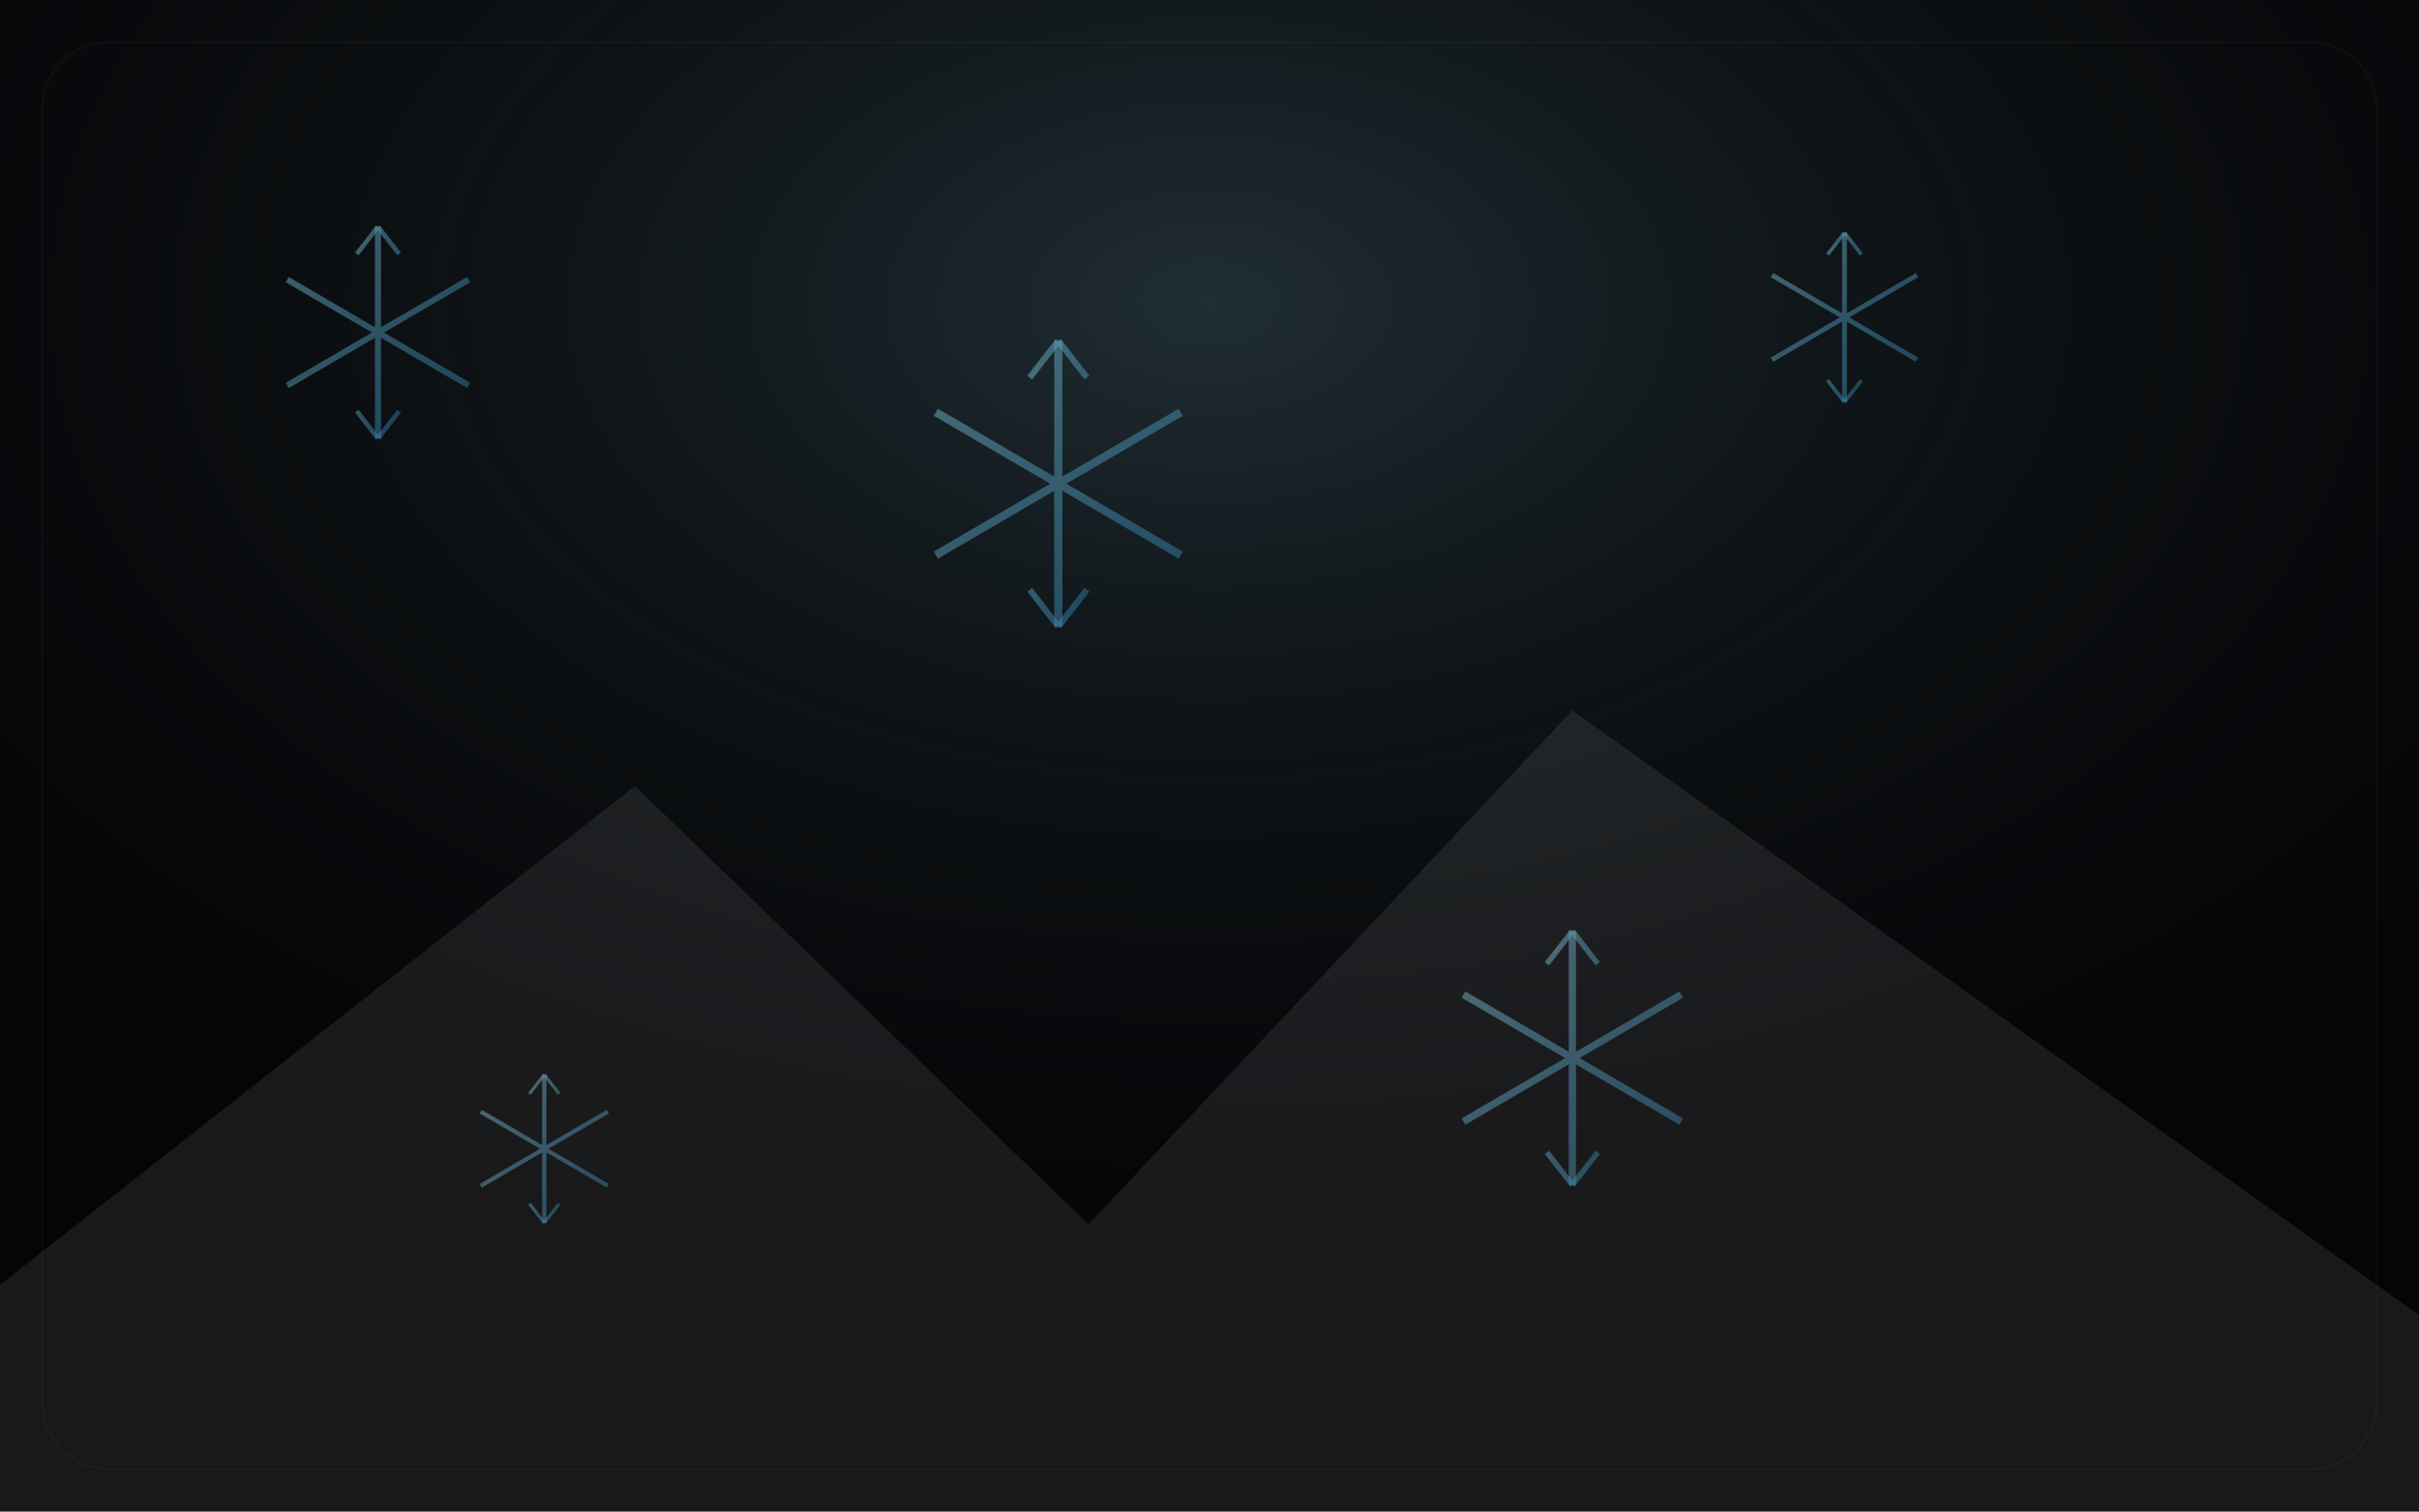
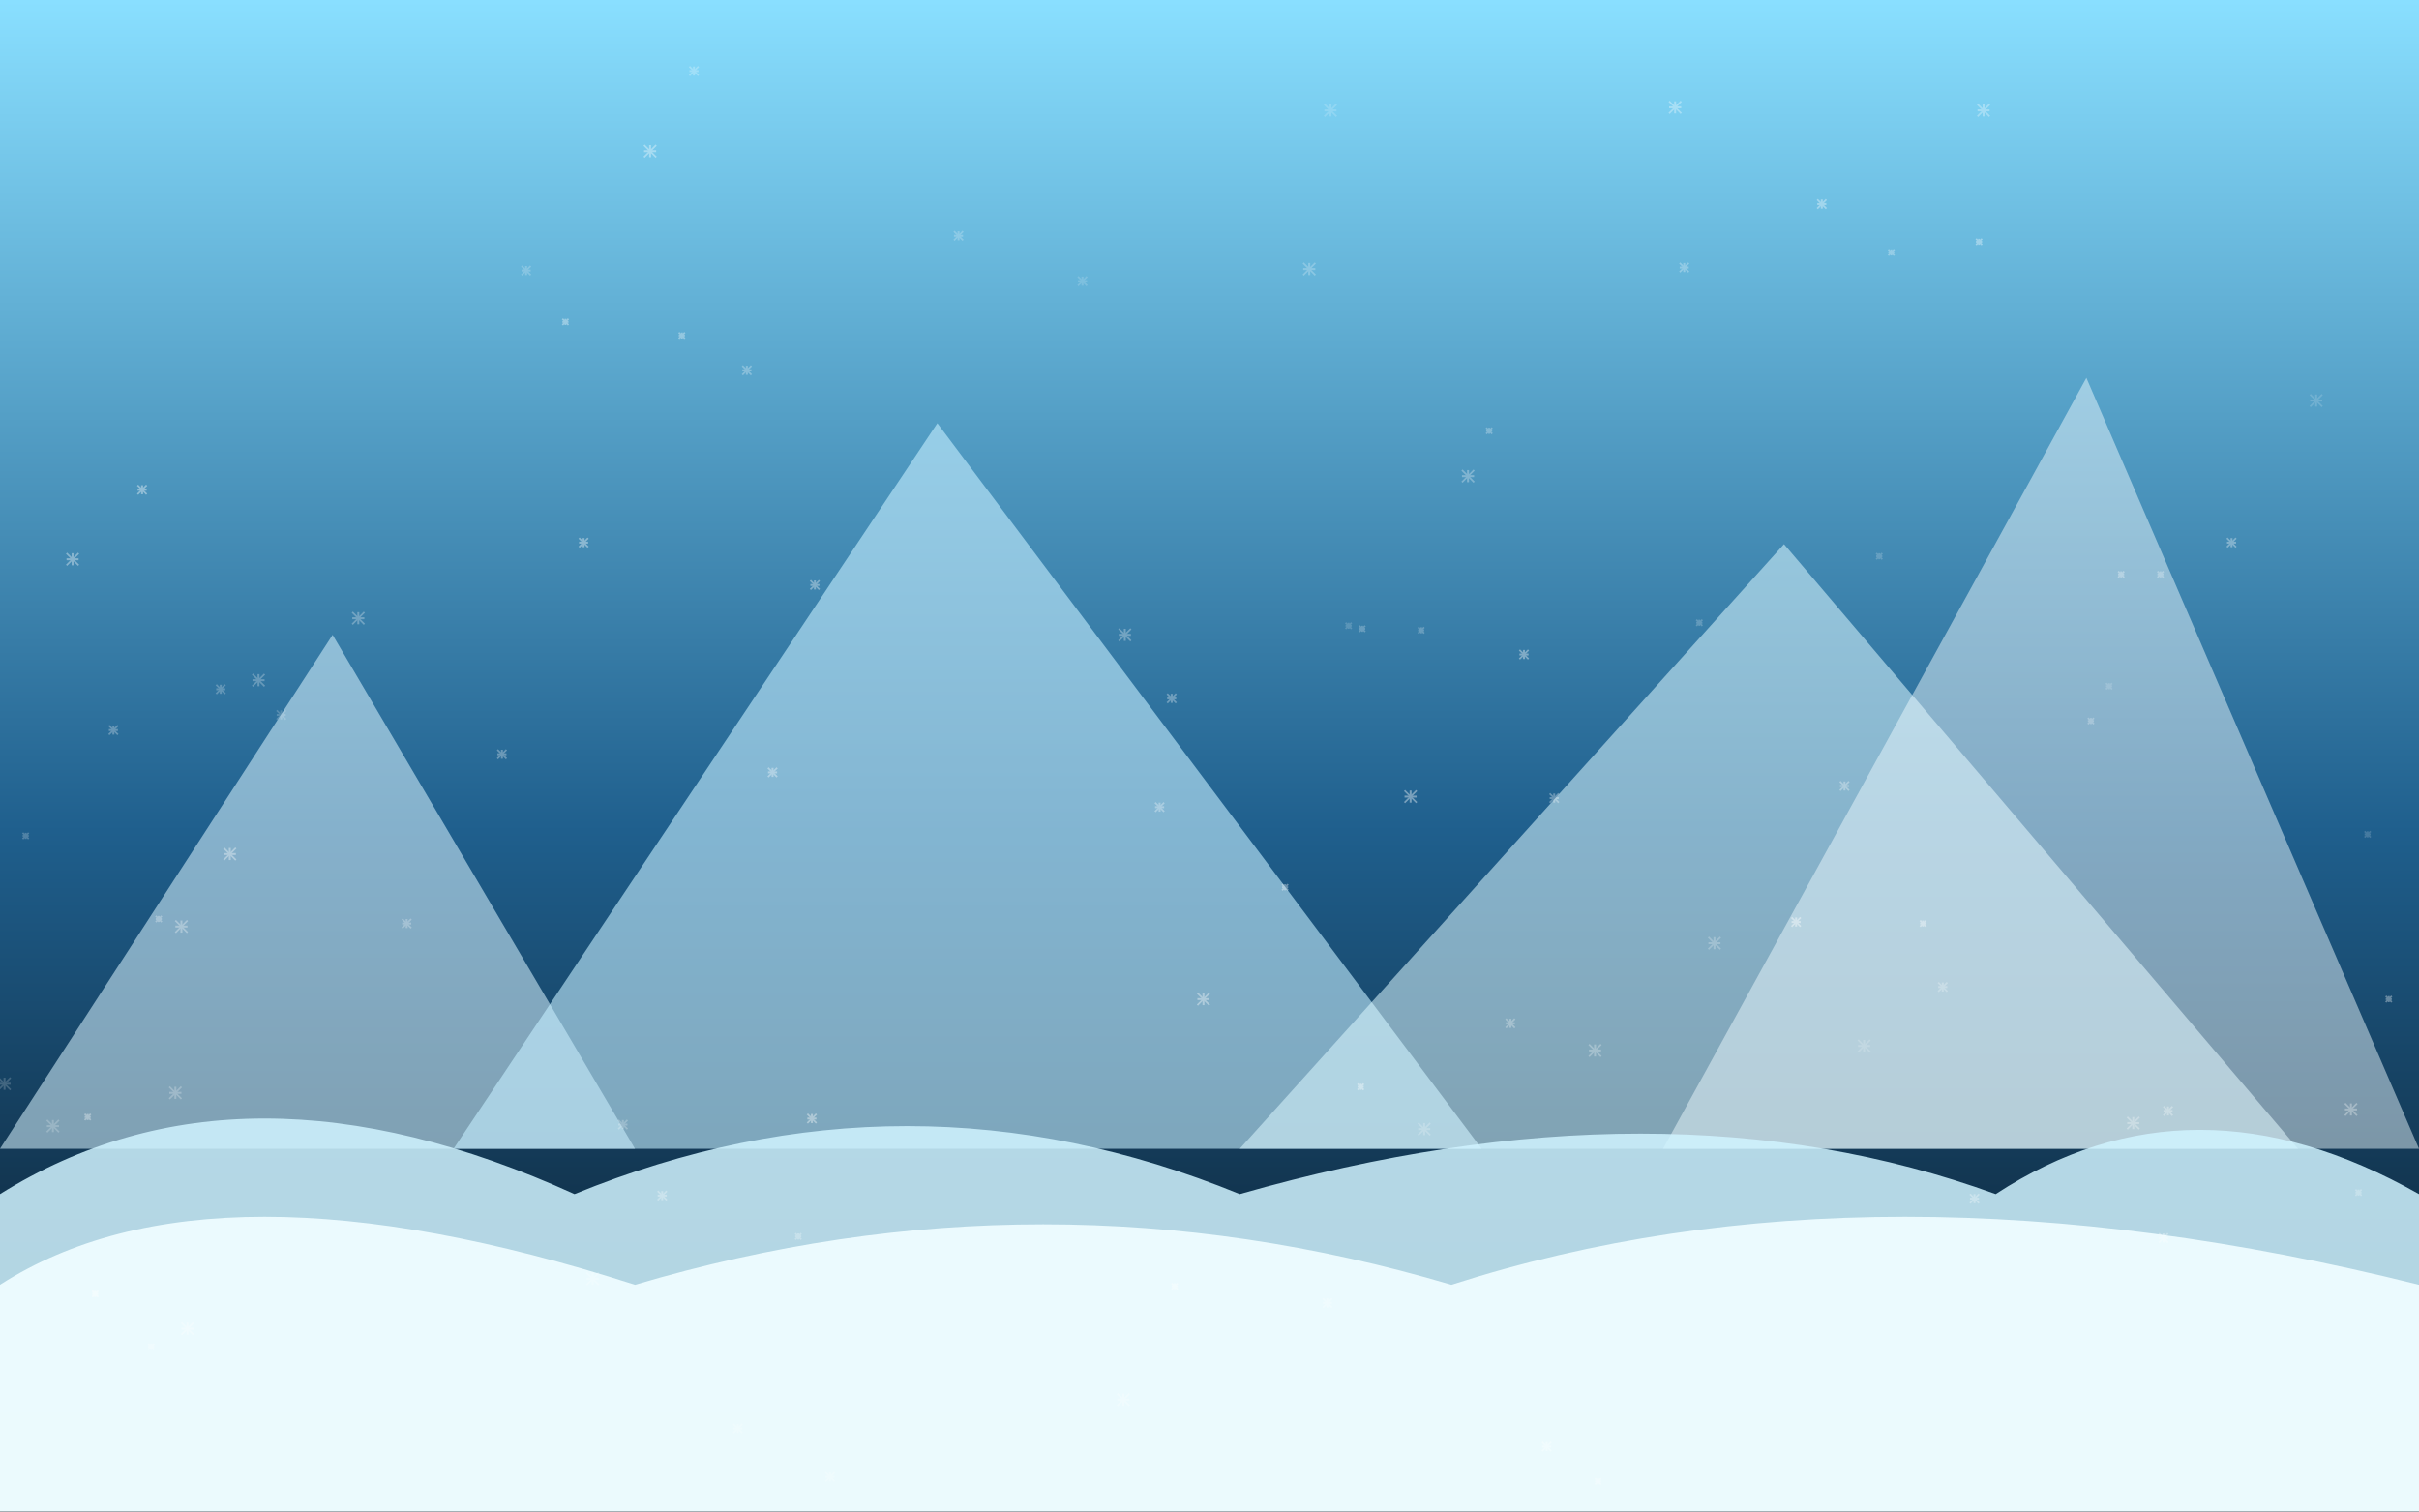
<svg xmlns="http://www.w3.org/2000/svg" viewBox="0 0 1600 1000" preserveAspectRatio="xMidYMid slice">
  <defs>
-     <linearGradient id="g" x1="0" y1="0" x2="1" y2="1">
-       <stop offset="0" stop-color="#9be8ff" stop-opacity=".60" />
-       <stop offset="1" stop-color="#3ebdff" stop-opacity=".46" />
+     <linearGradient id="sky" x1="0" y1="0" x2="0" y2="1">
+       <stop offset="0%" stop-color="#89dfff" />
+       <stop offset="55%" stop-color="#1f5f8d" />
+       <stop offset="100%" stop-color="#07111b" />
    </linearGradient>
-     <radialGradient id="r" cx="50%" cy="20%" r="70%">
-       <stop offset="0" stop-color="#9be8ff" stop-opacity=".18" />
-       <stop offset="1" stop-color="#050507" stop-opacity="0" />
-     </radialGradient>
-     <filter id="blur">
-       <feGaussianBlur stdDeviation="18" />
-     </filter>
  </defs>
-   <rect width="1600" height="1000" fill="#050507" />
-   <rect width="1600" height="1000" fill="url(#r)" />
-   <g stroke="url(#g)" fill="none" opacity=".64">
-     <g transform="translate(250 220) scale(1.0)">
-       <path d="M0 -70 V70 M-60 -35 L60 35 M-60 35 L60 -35" stroke-width="4" />
-       <path d="M0 -70 l-14 18 M0 -70 l14 18 M0 70 l-14 -18 M0 70 l14 -18" stroke-width="3" />
-     </g>
-     <g transform="translate(700 320) scale(1.35)">
-       <path d="M0 -70 V70 M-60 -35 L60 35 M-60 35 L60 -35" stroke-width="4" />
-       <path d="M0 -70 l-14 18 M0 -70 l14 18 M0 70 l-14 -18 M0 70 l14 -18" stroke-width="3" />
-     </g>
-     <g transform="translate(1220 210) scale(0.8)">
-       <path d="M0 -70 V70 M-60 -35 L60 35 M-60 35 L60 -35" stroke-width="4" />
-       <path d="M0 -70 l-14 18 M0 -70 l14 18 M0 70 l-14 -18 M0 70 l14 -18" stroke-width="3" />
-     </g>
-     <g transform="translate(1040 700) scale(1.2)">
-       <path d="M0 -70 V70 M-60 -35 L60 35 M-60 35 L60 -35" stroke-width="4" />
-       <path d="M0 -70 l-14 18 M0 -70 l14 18 M0 70 l-14 -18 M0 70 l14 -18" stroke-width="3" />
-     </g>
-     <g transform="translate(360 760) scale(0.7)">
-       <path d="M0 -70 V70 M-60 -35 L60 35 M-60 35 L60 -35" stroke-width="4" />
-       <path d="M0 -70 l-14 18 M0 -70 l14 18 M0 70 l-14 -18 M0 70 l14 -18" stroke-width="3" />
-     </g>
-   </g>
-   <g fill="#fff" opacity=".08">
-     <path d="M0 850 L420 520 L720 810 L1040 470 L1600 870 V1000 H0Z" />
-   </g>
-   <rect x="28" y="28" width="1544" height="944" rx="44" fill="none" stroke="white" stroke-opacity=".035" />
+   <rect width="1600" height="1000" fill="url(#sky)" />
+   <polygon points="0,760 220,420 420,760" fill="#d9f4ff" opacity="0.55" />
+   <polygon points="300,760 620,280 980,760" fill="#c4efff" opacity="0.6" />
+   <polygon points="820,760 1180,360 1520,760" fill="#dbf7ff" opacity="0.55" />
+   <polygon points="1100,760 1380,250 1600,760" fill="#effbff" opacity="0.48" />
+   <path d="M 0 790 Q 160 690 380 790 Q 600 700 820 790 Q 1100 710 1320 790 Q 1450 705 1600 790 L 1600 1000 L 0 1000 Z" fill="#d0f3ff" opacity="0.85" />
+   <path d="M 0 850 Q 140 760 420 850 Q 690 770 960 850 Q 1240 760 1600 850 L 1600 1000 L 0 1000 Z" fill="#eefcff" opacity="0.95" />
+   <g opacity="0.29">
+     <line x1="967" y1="315" x2="975" y2="315" stroke="#fff" stroke-width="1.3" />
+     <line x1="971" y1="311" x2="971" y2="319" stroke="#fff" stroke-width="1.3" />
+     <line x1="967" y1="311" x2="975" y2="319" stroke="#fff" stroke-width="1.1" />
+     <line x1="967" y1="319" x2="975" y2="311" stroke="#fff" stroke-width="1.1" />
+   </g>
+   <g opacity="0.16">
+     <line x1="713" y1="186" x2="719" y2="186" stroke="#fff" stroke-width="1.3" />
+     <line x1="716" y1="183" x2="716" y2="189" stroke="#fff" stroke-width="1.3" />
+     <line x1="713" y1="183" x2="719" y2="189" stroke="#fff" stroke-width="1.1" />
+     <line x1="713" y1="189" x2="719" y2="183" stroke="#fff" stroke-width="1.1" />
+   </g>
+   <g opacity="0.31">
+     <line x1="764" y1="534" x2="770" y2="534" stroke="#fff" stroke-width="1.3" />
+     <line x1="767" y1="531" x2="767" y2="537" stroke="#fff" stroke-width="1.3" />
+     <line x1="764" y1="531" x2="770" y2="537" stroke="#fff" stroke-width="1.1" />
+     <line x1="764" y1="537" x2="770" y2="531" stroke="#fff" stroke-width="1.1" />
+   </g>
+   <g opacity="0.21">
+     <line x1="938" y1="747" x2="946" y2="747" stroke="#fff" stroke-width="1.3" />
+     <line x1="942" y1="743" x2="942" y2="751" stroke="#fff" stroke-width="1.3" />
+     <line x1="938" y1="743" x2="946" y2="751" stroke="#fff" stroke-width="1.1" />
+     <line x1="938" y1="751" x2="946" y2="743" stroke="#fff" stroke-width="1.1" />
+   </g>
+   <g opacity="0.19">
+     <line x1="-1" y1="717" x2="7" y2="717" stroke="#fff" stroke-width="1.3" />
+     <line x1="3" y1="713" x2="3" y2="721" stroke="#fff" stroke-width="1.3" />
+     <line x1="-1" y1="713" x2="7" y2="721" stroke="#fff" stroke-width="1.1" />
+     <line x1="-1" y1="721" x2="7" y2="713" stroke="#fff" stroke-width="1.1" />
+   </g>
+   <g opacity="0.24">
+     <line x1="899" y1="416" x2="903" y2="416" stroke="#fff" stroke-width="1.3" />
+     <line x1="901" y1="414" x2="901" y2="418" stroke="#fff" stroke-width="1.3" />
+     <line x1="899" y1="414" x2="903" y2="418" stroke="#fff" stroke-width="1.1" />
+     <line x1="899" y1="418" x2="903" y2="414" stroke="#fff" stroke-width="1.1" />
+   </g>
+   <g opacity="0.36">
+     <line x1="426" y1="100" x2="434" y2="100" stroke="#fff" stroke-width="1.3" />
+     <line x1="430" y1="96" x2="430" y2="104" stroke="#fff" stroke-width="1.3" />
+     <line x1="426" y1="96" x2="434" y2="104" stroke="#fff" stroke-width="1.1" />
+     <line x1="426" y1="104" x2="434" y2="96" stroke="#fff" stroke-width="1.1" />
+   </g>
+   <g opacity="0.36">
+     <line x1="148" y1="565" x2="156" y2="565" stroke="#fff" stroke-width="1.3" />
+     <line x1="152" y1="561" x2="152" y2="569" stroke="#fff" stroke-width="1.3" />
+     <line x1="148" y1="561" x2="156" y2="569" stroke="#fff" stroke-width="1.1" />
+     <line x1="148" y1="569" x2="156" y2="561" stroke="#fff" stroke-width="1.1" />
+   </g>
+   <g opacity="0.16">
+     <line x1="1393" y1="454" x2="1397" y2="454" stroke="#fff" stroke-width="1.3" />
+     <line x1="1395" y1="452" x2="1395" y2="456" stroke="#fff" stroke-width="1.3" />
+     <line x1="1393" y1="452" x2="1397" y2="456" stroke="#fff" stroke-width="1.1" />
+     <line x1="1393" y1="456" x2="1397" y2="452" stroke="#fff" stroke-width="1.1" />
+   </g>
+   <g opacity="0.28">
+     <line x1="120" y1="879" x2="128" y2="879" stroke="#fff" stroke-width="1.3" />
+     <line x1="124" y1="875" x2="124" y2="883" stroke="#fff" stroke-width="1.3" />
+     <line x1="120" y1="875" x2="128" y2="883" stroke="#fff" stroke-width="1.1" />
+     <line x1="120" y1="883" x2="128" y2="875" stroke="#fff" stroke-width="1.1" />
+   </g>
+   <g opacity="0.19">
+     <line x1="183" y1="473" x2="189" y2="473" stroke="#fff" stroke-width="1.3" />
+     <line x1="186" y1="470" x2="186" y2="476" stroke="#fff" stroke-width="1.3" />
+     <line x1="183" y1="470" x2="189" y2="476" stroke="#fff" stroke-width="1.1" />
+     <line x1="183" y1="476" x2="189" y2="470" stroke="#fff" stroke-width="1.1" />
+   </g>
+   <g opacity="0.24">
+     <line x1="862" y1="178" x2="870" y2="178" stroke="#fff" stroke-width="1.3" />
+     <line x1="866" y1="174" x2="866" y2="182" stroke="#fff" stroke-width="1.3" />
+     <line x1="862" y1="174" x2="870" y2="182" stroke="#fff" stroke-width="1.1" />
+     <line x1="862" y1="182" x2="870" y2="174" stroke="#fff" stroke-width="1.1" />
+   </g>
+   <g opacity="0.39">
+     <line x1="1270" y1="611" x2="1274" y2="611" stroke="#fff" stroke-width="1.3" />
+     <line x1="1272" y1="609" x2="1272" y2="613" stroke="#fff" stroke-width="1.3" />
+     <line x1="1270" y1="609" x2="1274" y2="613" stroke="#fff" stroke-width="1.1" />
+     <line x1="1270" y1="613" x2="1274" y2="609" stroke="#fff" stroke-width="1.1" />
+   </g>
+   <g opacity="0.28">
+     <line x1="103" y1="608" x2="107" y2="608" stroke="#fff" stroke-width="1.3" />
+     <line x1="105" y1="606" x2="105" y2="610" stroke="#fff" stroke-width="1.3" />
+     <line x1="103" y1="606" x2="107" y2="610" stroke="#fff" stroke-width="1.1" />
+     <line x1="103" y1="610" x2="107" y2="606" stroke="#fff" stroke-width="1.1" />
+   </g>
+   <g opacity="0.26">
+     <line x1="167" y1="450" x2="175" y2="450" stroke="#fff" stroke-width="1.3" />
+     <line x1="171" y1="446" x2="171" y2="454" stroke="#fff" stroke-width="1.3" />
+     <line x1="167" y1="446" x2="175" y2="454" stroke="#fff" stroke-width="1.1" />
+     <line x1="167" y1="454" x2="175" y2="446" stroke="#fff" stroke-width="1.1" />
+   </g>
+   <g opacity="0.31">
+     <line x1="1217" y1="520" x2="1223" y2="520" stroke="#fff" stroke-width="1.3" />
+     <line x1="1220" y1="517" x2="1220" y2="523" stroke="#fff" stroke-width="1.3" />
+     <line x1="1217" y1="517" x2="1223" y2="523" stroke="#fff" stroke-width="1.1" />
+     <line x1="1217" y1="523" x2="1223" y2="517" stroke="#fff" stroke-width="1.1" />
+   </g>
+   <g opacity="0.33">
+     <line x1="1104" y1="71" x2="1112" y2="71" stroke="#fff" stroke-width="1.3" />
+     <line x1="1108" y1="67" x2="1108" y2="75" stroke="#fff" stroke-width="1.3" />
+     <line x1="1104" y1="67" x2="1112" y2="75" stroke="#fff" stroke-width="1.1" />
+     <line x1="1104" y1="75" x2="1112" y2="67" stroke="#fff" stroke-width="1.1" />
+   </g>
+   <g opacity="0.22">
+     <line x1="388" y1="846" x2="396" y2="846" stroke="#fff" stroke-width="1.3" />
+     <line x1="392" y1="842" x2="392" y2="850" stroke="#fff" stroke-width="1.3" />
+     <line x1="388" y1="842" x2="396" y2="850" stroke="#fff" stroke-width="1.1" />
+     <line x1="388" y1="850" x2="396" y2="842" stroke="#fff" stroke-width="1.1" />
+   </g>
+   <g opacity="0.25">
+     <line x1="739" y1="926" x2="747" y2="926" stroke="#fff" stroke-width="1.3" />
+     <line x1="743" y1="922" x2="743" y2="930" stroke="#fff" stroke-width="1.3" />
+     <line x1="739" y1="922" x2="747" y2="930" stroke="#fff" stroke-width="1.1" />
+     <line x1="739" y1="930" x2="747" y2="922" stroke="#fff" stroke-width="1.1" />
+   </g>
+   <g opacity="0.22">
+     <line x1="631" y1="156" x2="637" y2="156" stroke="#fff" stroke-width="1.3" />
+     <line x1="634" y1="153" x2="634" y2="159" stroke="#fff" stroke-width="1.3" />
+     <line x1="631" y1="153" x2="637" y2="159" stroke="#fff" stroke-width="1.1" />
+     <line x1="631" y1="159" x2="637" y2="153" stroke="#fff" stroke-width="1.1" />
+   </g>
+   <g opacity="0.30">
+     <line x1="740" y1="420" x2="748" y2="420" stroke="#fff" stroke-width="1.3" />
+     <line x1="744" y1="416" x2="744" y2="424" stroke="#fff" stroke-width="1.3" />
+     <line x1="740" y1="416" x2="748" y2="424" stroke="#fff" stroke-width="1.1" />
+     <line x1="740" y1="424" x2="748" y2="416" stroke="#fff" stroke-width="1.1" />
+   </g>
+   <g opacity="0.17">
+     <line x1="1564" y1="552" x2="1568" y2="552" stroke="#fff" stroke-width="1.3" />
+     <line x1="1566" y1="550" x2="1566" y2="554" stroke="#fff" stroke-width="1.3" />
+     <line x1="1564" y1="550" x2="1568" y2="554" stroke="#fff" stroke-width="1.1" />
+     <line x1="1564" y1="554" x2="1568" y2="550" stroke="#fff" stroke-width="1.1" />
+   </g>
+   <g opacity="0.17">
+     <line x1="876" y1="73" x2="884" y2="73" stroke="#fff" stroke-width="1.3" />
+     <line x1="880" y1="69" x2="880" y2="77" stroke="#fff" stroke-width="1.3" />
+     <line x1="876" y1="69" x2="884" y2="77" stroke="#fff" stroke-width="1.1" />
+     <line x1="876" y1="77" x2="884" y2="69" stroke="#fff" stroke-width="1.1" />
+   </g>
+   <g opacity="0.25">
+     <line x1="1381" y1="477" x2="1385" y2="477" stroke="#fff" stroke-width="1.3" />
+     <line x1="1383" y1="475" x2="1383" y2="479" stroke="#fff" stroke-width="1.3" />
+     <line x1="1381" y1="475" x2="1385" y2="479" stroke="#fff" stroke-width="1.1" />
+     <line x1="1381" y1="479" x2="1385" y2="475" stroke="#fff" stroke-width="1.1" />
+   </g>
+   <g opacity="0.34">
+     <line x1="1578" y1="661" x2="1582" y2="661" stroke="#fff" stroke-width="1.3" />
+     <line x1="1580" y1="659" x2="1580" y2="663" stroke="#fff" stroke-width="1.3" />
+     <line x1="1578" y1="659" x2="1582" y2="663" stroke="#fff" stroke-width="1.1" />
+     <line x1="1578" y1="663" x2="1582" y2="659" stroke="#fff" stroke-width="1.1" />
+   </g>
+   <g opacity="0.33">
+     <line x1="449" y1="222" x2="453" y2="222" stroke="#fff" stroke-width="1.3" />
+     <line x1="451" y1="220" x2="451" y2="224" stroke="#fff" stroke-width="1.3" />
+     <line x1="449" y1="220" x2="453" y2="224" stroke="#fff" stroke-width="1.1" />
+     <line x1="449" y1="224" x2="453" y2="220" stroke="#fff" stroke-width="1.1" />
+   </g>
+   <g opacity="0.28">
+     <line x1="72" y1="483" x2="78" y2="483" stroke="#fff" stroke-width="1.3" />
+     <line x1="75" y1="480" x2="75" y2="486" stroke="#fff" stroke-width="1.3" />
+     <line x1="72" y1="480" x2="78" y2="486" stroke="#fff" stroke-width="1.1" />
+     <line x1="72" y1="486" x2="78" y2="480" stroke="#fff" stroke-width="1.1" />
+   </g>
+   <g opacity="0.17">
+     <line x1="1229" y1="692" x2="1237" y2="692" stroke="#fff" stroke-width="1.3" />
+     <line x1="1233" y1="688" x2="1233" y2="696" stroke="#fff" stroke-width="1.3" />
+     <line x1="1229" y1="688" x2="1237" y2="696" stroke="#fff" stroke-width="1.1" />
+     <line x1="1229" y1="696" x2="1237" y2="688" stroke="#fff" stroke-width="1.1" />
+   </g>
+   <g opacity="0.24">
+     <line x1="938" y1="417" x2="942" y2="417" stroke="#fff" stroke-width="1.3" />
+     <line x1="940" y1="415" x2="940" y2="419" stroke="#fff" stroke-width="1.3" />
+     <line x1="938" y1="415" x2="942" y2="419" stroke="#fff" stroke-width="1.1" />
+     <line x1="938" y1="419" x2="942" y2="415" stroke="#fff" stroke-width="1.1" />
+   </g>
+   <g opacity="0.39">
+     <line x1="929" y1="527" x2="937" y2="527" stroke="#fff" stroke-width="1.3" />
+     <line x1="933" y1="523" x2="933" y2="531" stroke="#fff" stroke-width="1.3" />
+     <line x1="929" y1="523" x2="937" y2="531" stroke="#fff" stroke-width="1.1" />
+     <line x1="929" y1="531" x2="937" y2="523" stroke="#fff" stroke-width="1.1" />
+   </g>
+   <g opacity="0.27">
+     <line x1="983" y1="285" x2="987" y2="285" stroke="#fff" stroke-width="1.3" />
+     <line x1="985" y1="283" x2="985" y2="287" stroke="#fff" stroke-width="1.3" />
+     <line x1="983" y1="283" x2="987" y2="287" stroke="#fff" stroke-width="1.1" />
+     <line x1="983" y1="287" x2="987" y2="283" stroke="#fff" stroke-width="1.1" />
+   </g>
+   <g opacity="0.21">
+     <line x1="1122" y1="412" x2="1126" y2="412" stroke="#fff" stroke-width="1.3" />
+     <line x1="1124" y1="410" x2="1124" y2="414" stroke="#fff" stroke-width="1.3" />
+     <line x1="1122" y1="410" x2="1126" y2="414" stroke="#fff" stroke-width="1.1" />
+     <line x1="1122" y1="414" x2="1126" y2="410" stroke="#fff" stroke-width="1.1" />
+   </g>
+   <g opacity="0.16">
+     <line x1="1528" y1="265" x2="1536" y2="265" stroke="#fff" stroke-width="1.3" />
+     <line x1="1532" y1="261" x2="1532" y2="269" stroke="#fff" stroke-width="1.3" />
+     <line x1="1528" y1="261" x2="1536" y2="269" stroke="#fff" stroke-width="1.1" />
+     <line x1="1528" y1="269" x2="1536" y2="261" stroke="#fff" stroke-width="1.1" />
+   </g>
+   <g opacity="0.20">
+     <line x1="546" y1="977" x2="552" y2="977" stroke="#fff" stroke-width="1.3" />
+     <line x1="549" y1="974" x2="549" y2="980" stroke="#fff" stroke-width="1.3" />
+     <line x1="546" y1="974" x2="552" y2="980" stroke="#fff" stroke-width="1.1" />
+     <line x1="546" y1="980" x2="552" y2="974" stroke="#fff" stroke-width="1.1" />
+   </g>
+   <g opacity="0.22">
+     <line x1="15" y1="553" x2="19" y2="553" stroke="#fff" stroke-width="1.3" />
+     <line x1="17" y1="551" x2="17" y2="555" stroke="#fff" stroke-width="1.3" />
+     <line x1="15" y1="551" x2="19" y2="555" stroke="#fff" stroke-width="1.1" />
+     <line x1="15" y1="555" x2="19" y2="551" stroke="#fff" stroke-width="1.1" />
+   </g>
+   <g opacity="0.28">
+     <line x1="233" y1="409" x2="241" y2="409" stroke="#fff" stroke-width="1.3" />
+     <line x1="237" y1="405" x2="237" y2="413" stroke="#fff" stroke-width="1.3" />
+     <line x1="233" y1="405" x2="241" y2="413" stroke="#fff" stroke-width="1.1" />
+     <line x1="233" y1="413" x2="241" y2="405" stroke="#fff" stroke-width="1.1" />
+   </g>
+   <g opacity="0.36">
+     <line x1="44" y1="370" x2="52" y2="370" stroke="#fff" stroke-width="1.3" />
+     <line x1="48" y1="366" x2="48" y2="374" stroke="#fff" stroke-width="1.3" />
+     <line x1="44" y1="366" x2="52" y2="374" stroke="#fff" stroke-width="1.1" />
+     <line x1="44" y1="374" x2="52" y2="366" stroke="#fff" stroke-width="1.1" />
+   </g>
+   <g opacity="0.35">
+     <line x1="1307" y1="160" x2="1311" y2="160" stroke="#fff" stroke-width="1.3" />
+     <line x1="1309" y1="158" x2="1309" y2="162" stroke="#fff" stroke-width="1.3" />
+     <line x1="1307" y1="158" x2="1311" y2="162" stroke="#fff" stroke-width="1.1" />
+     <line x1="1307" y1="162" x2="1311" y2="158" stroke="#fff" stroke-width="1.1" />
+   </g>
+   <g opacity="0.31">
+     <line x1="1025" y1="528" x2="1031" y2="528" stroke="#fff" stroke-width="1.3" />
+     <line x1="1028" y1="525" x2="1028" y2="531" stroke="#fff" stroke-width="1.3" />
+     <line x1="1025" y1="525" x2="1031" y2="531" stroke="#fff" stroke-width="1.1" />
+     <line x1="1025" y1="531" x2="1031" y2="525" stroke="#fff" stroke-width="1.1" />
+   </g>
+   <g opacity="0.37">
+     <line x1="534" y1="740" x2="540" y2="740" stroke="#fff" stroke-width="1.3" />
+     <line x1="537" y1="737" x2="537" y2="743" stroke="#fff" stroke-width="1.3" />
+     <line x1="534" y1="737" x2="540" y2="743" stroke="#fff" stroke-width="1.1" />
+     <line x1="534" y1="743" x2="540" y2="737" stroke="#fff" stroke-width="1.1" />
+   </g>
+   <g opacity="0.31">
+     <line x1="329" y1="499" x2="335" y2="499" stroke="#fff" stroke-width="1.3" />
+     <line x1="332" y1="496" x2="332" y2="502" stroke="#fff" stroke-width="1.3" />
+     <line x1="329" y1="496" x2="335" y2="502" stroke="#fff" stroke-width="1.1" />
+     <line x1="329" y1="502" x2="335" y2="496" stroke="#fff" stroke-width="1.1" />
+   </g>
+   <g opacity="0.39">
+     <line x1="91" y1="324" x2="97" y2="324" stroke="#fff" stroke-width="1.3" />
+     <line x1="94" y1="321" x2="94" y2="327" stroke="#fff" stroke-width="1.3" />
+     <line x1="91" y1="321" x2="97" y2="327" stroke="#fff" stroke-width="1.1" />
+     <line x1="91" y1="327" x2="97" y2="321" stroke="#fff" stroke-width="1.1" />
+   </g>
+   <g opacity="0.27">
+     <line x1="1051" y1="695" x2="1059" y2="695" stroke="#fff" stroke-width="1.3" />
+     <line x1="1055" y1="691" x2="1055" y2="699" stroke="#fff" stroke-width="1.3" />
+     <line x1="1051" y1="691" x2="1059" y2="699" stroke="#fff" stroke-width="1.1" />
+     <line x1="1051" y1="699" x2="1059" y2="691" stroke="#fff" stroke-width="1.1" />
+   </g>
+   <g opacity="0.29">
+     <line x1="435" y1="791" x2="441" y2="791" stroke="#fff" stroke-width="1.3" />
+     <line x1="438" y1="788" x2="438" y2="794" stroke="#fff" stroke-width="1.3" />
+     <line x1="435" y1="788" x2="441" y2="794" stroke="#fff" stroke-width="1.1" />
+     <line x1="435" y1="794" x2="441" y2="788" stroke="#fff" stroke-width="1.1" />
+   </g>
+   <g opacity="0.33">
+     <line x1="56" y1="739" x2="60" y2="739" stroke="#fff" stroke-width="1.3" />
+     <line x1="58" y1="737" x2="58" y2="741" stroke="#fff" stroke-width="1.3" />
+     <line x1="56" y1="737" x2="60" y2="741" stroke="#fff" stroke-width="1.1" />
+     <line x1="56" y1="741" x2="60" y2="737" stroke="#fff" stroke-width="1.1" />
+   </g>
+   <g opacity="0.26">
+     <line x1="266" y1="611" x2="272" y2="611" stroke="#fff" stroke-width="1.3" />
+     <line x1="269" y1="608" x2="269" y2="614" stroke="#fff" stroke-width="1.3" />
+     <line x1="266" y1="608" x2="272" y2="614" stroke="#fff" stroke-width="1.1" />
+     <line x1="266" y1="614" x2="272" y2="608" stroke="#fff" stroke-width="1.1" />
+   </g>
+   <g opacity="0.27">
+     <line x1="491" y1="245" x2="497" y2="245" stroke="#fff" stroke-width="1.3" />
+     <line x1="494" y1="242" x2="494" y2="248" stroke="#fff" stroke-width="1.3" />
+     <line x1="491" y1="242" x2="497" y2="248" stroke="#fff" stroke-width="1.1" />
+     <line x1="491" y1="248" x2="497" y2="242" stroke="#fff" stroke-width="1.1" />
+   </g>
+   <g opacity="0.31">
+     <line x1="116" y1="613" x2="124" y2="613" stroke="#fff" stroke-width="1.3" />
+     <line x1="120" y1="609" x2="120" y2="617" stroke="#fff" stroke-width="1.3" />
+     <line x1="116" y1="609" x2="124" y2="617" stroke="#fff" stroke-width="1.1" />
+     <line x1="116" y1="617" x2="124" y2="609" stroke="#fff" stroke-width="1.1" />
+   </g>
+   <g opacity="0.26">
+     <line x1="526" y1="818" x2="530" y2="818" stroke="#fff" stroke-width="1.3" />
+     <line x1="528" y1="816" x2="528" y2="820" stroke="#fff" stroke-width="1.3" />
+     <line x1="526" y1="816" x2="530" y2="820" stroke="#fff" stroke-width="1.1" />
+     <line x1="526" y1="820" x2="530" y2="816" stroke="#fff" stroke-width="1.1" />
+   </g>
+   <g opacity="0.35">
+     <line x1="1202" y1="135" x2="1208" y2="135" stroke="#fff" stroke-width="1.3" />
+     <line x1="1205" y1="132" x2="1205" y2="138" stroke="#fff" stroke-width="1.3" />
+     <line x1="1202" y1="132" x2="1208" y2="138" stroke="#fff" stroke-width="1.1" />
+     <line x1="1202" y1="138" x2="1208" y2="132" stroke="#fff" stroke-width="1.1" />
+   </g>
+   <g opacity="0.40">
+     <line x1="1185" y1="610" x2="1191" y2="610" stroke="#fff" stroke-width="1.3" />
+     <line x1="1188" y1="607" x2="1188" y2="613" stroke="#fff" stroke-width="1.3" />
+     <line x1="1185" y1="607" x2="1191" y2="613" stroke="#fff" stroke-width="1.1" />
+     <line x1="1185" y1="613" x2="1191" y2="607" stroke="#fff" stroke-width="1.1" />
+   </g>
+   <g opacity="0.30">
+     <line x1="1303" y1="793" x2="1309" y2="793" stroke="#fff" stroke-width="1.3" />
+     <line x1="1306" y1="790" x2="1306" y2="796" stroke="#fff" stroke-width="1.3" />
+     <line x1="1303" y1="790" x2="1309" y2="796" stroke="#fff" stroke-width="1.1" />
+     <line x1="1303" y1="796" x2="1309" y2="790" stroke="#fff" stroke-width="1.1" />
+   </g>
+   <g opacity="0.20">
+     <line x1="31" y1="745" x2="39" y2="745" stroke="#fff" stroke-width="1.3" />
+     <line x1="35" y1="741" x2="35" y2="749" stroke="#fff" stroke-width="1.3" />
+     <line x1="31" y1="741" x2="39" y2="749" stroke="#fff" stroke-width="1.1" />
+     <line x1="31" y1="749" x2="39" y2="741" stroke="#fff" stroke-width="1.1" />
+   </g>
+   <g opacity="0.38">
+     <line x1="61" y1="856" x2="65" y2="856" stroke="#fff" stroke-width="1.3" />
+     <line x1="63" y1="854" x2="63" y2="858" stroke="#fff" stroke-width="1.3" />
+     <line x1="61" y1="854" x2="65" y2="858" stroke="#fff" stroke-width="1.1" />
+     <line x1="61" y1="858" x2="65" y2="854" stroke="#fff" stroke-width="1.1" />
+   </g>
+   <g opacity="0.35">
+     <line x1="848" y1="587" x2="852" y2="587" stroke="#fff" stroke-width="1.3" />
+     <line x1="850" y1="585" x2="850" y2="589" stroke="#fff" stroke-width="1.3" />
+     <line x1="848" y1="585" x2="852" y2="589" stroke="#fff" stroke-width="1.1" />
+     <line x1="848" y1="589" x2="852" y2="585" stroke="#fff" stroke-width="1.1" />
+   </g>
+   <g opacity="0.33">
+     <line x1="775" y1="851" x2="779" y2="851" stroke="#fff" stroke-width="1.3" />
+     <line x1="777" y1="849" x2="777" y2="853" stroke="#fff" stroke-width="1.3" />
+     <line x1="775" y1="849" x2="779" y2="853" stroke="#fff" stroke-width="1.1" />
+     <line x1="775" y1="853" x2="779" y2="849" stroke="#fff" stroke-width="1.1" />
+   </g>
+   <g opacity="0.38">
+     <line x1="383" y1="359" x2="389" y2="359" stroke="#fff" stroke-width="1.3" />
+     <line x1="386" y1="356" x2="386" y2="362" stroke="#fff" stroke-width="1.3" />
+     <line x1="383" y1="356" x2="389" y2="362" stroke="#fff" stroke-width="1.1" />
+     <line x1="383" y1="362" x2="389" y2="356" stroke="#fff" stroke-width="1.1" />
+   </g>
+   <g opacity="0.28">
+     <line x1="1407" y1="743" x2="1415" y2="743" stroke="#fff" stroke-width="1.3" />
+     <line x1="1411" y1="739" x2="1411" y2="747" stroke="#fff" stroke-width="1.3" />
+     <line x1="1407" y1="739" x2="1415" y2="747" stroke="#fff" stroke-width="1.1" />
+     <line x1="1407" y1="747" x2="1415" y2="739" stroke="#fff" stroke-width="1.1" />
+   </g>
+   <g opacity="0.29">
+     <line x1="1249" y1="167" x2="1253" y2="167" stroke="#fff" stroke-width="1.3" />
+     <line x1="1251" y1="165" x2="1251" y2="169" stroke="#fff" stroke-width="1.3" />
+     <line x1="1249" y1="165" x2="1253" y2="169" stroke="#fff" stroke-width="1.1" />
+     <line x1="1249" y1="169" x2="1253" y2="165" stroke="#fff" stroke-width="1.1" />
+   </g>
+   <g opacity="0.30">
+     <line x1="1431" y1="735" x2="1437" y2="735" stroke="#fff" stroke-width="1.3" />
+     <line x1="1434" y1="732" x2="1434" y2="738" stroke="#fff" stroke-width="1.3" />
+     <line x1="1431" y1="732" x2="1437" y2="738" stroke="#fff" stroke-width="1.1" />
+     <line x1="1431" y1="738" x2="1437" y2="732" stroke="#fff" stroke-width="1.1" />
+   </g>
+   <g opacity="0.24">
+     <line x1="143" y1="456" x2="149" y2="456" stroke="#fff" stroke-width="1.3" />
+     <line x1="146" y1="453" x2="146" y2="459" stroke="#fff" stroke-width="1.3" />
+     <line x1="143" y1="453" x2="149" y2="459" stroke="#fff" stroke-width="1.1" />
+     <line x1="143" y1="459" x2="149" y2="453" stroke="#fff" stroke-width="1.1" />
+   </g>
+   <g opacity="0.32">
+     <line x1="1401" y1="380" x2="1405" y2="380" stroke="#fff" stroke-width="1.3" />
+     <line x1="1403" y1="378" x2="1403" y2="382" stroke="#fff" stroke-width="1.3" />
+     <line x1="1401" y1="378" x2="1405" y2="382" stroke="#fff" stroke-width="1.1" />
+     <line x1="1401" y1="382" x2="1405" y2="378" stroke="#fff" stroke-width="1.1" />
+   </g>
+   <g opacity="0.33">
+     <line x1="1473" y1="359" x2="1479" y2="359" stroke="#fff" stroke-width="1.3" />
+     <line x1="1476" y1="356" x2="1476" y2="362" stroke="#fff" stroke-width="1.3" />
+     <line x1="1473" y1="356" x2="1479" y2="362" stroke="#fff" stroke-width="1.1" />
+     <line x1="1473" y1="362" x2="1479" y2="356" stroke="#fff" stroke-width="1.1" />
+   </g>
+   <g opacity="0.31">
+     <line x1="1551" y1="734" x2="1559" y2="734" stroke="#fff" stroke-width="1.3" />
+     <line x1="1555" y1="730" x2="1555" y2="738" stroke="#fff" stroke-width="1.3" />
+     <line x1="1551" y1="730" x2="1559" y2="738" stroke="#fff" stroke-width="1.1" />
+     <line x1="1551" y1="738" x2="1559" y2="730" stroke="#fff" stroke-width="1.1" />
+   </g>
+   <g opacity="0.17">
+     <line x1="890" y1="414" x2="894" y2="414" stroke="#fff" stroke-width="1.3" />
+     <line x1="892" y1="412" x2="892" y2="416" stroke="#fff" stroke-width="1.3" />
+     <line x1="890" y1="412" x2="894" y2="416" stroke="#fff" stroke-width="1.1" />
+     <line x1="890" y1="416" x2="894" y2="412" stroke="#fff" stroke-width="1.1" />
+   </g>
+   <g opacity="0.28">
+     <line x1="996" y1="677" x2="1002" y2="677" stroke="#fff" stroke-width="1.3" />
+     <line x1="999" y1="674" x2="999" y2="680" stroke="#fff" stroke-width="1.3" />
+     <line x1="996" y1="674" x2="1002" y2="680" stroke="#fff" stroke-width="1.1" />
+     <line x1="996" y1="680" x2="1002" y2="674" stroke="#fff" stroke-width="1.1" />
+   </g>
+   <g opacity="0.24">
+     <line x1="112" y1="723" x2="120" y2="723" stroke="#fff" stroke-width="1.3" />
+     <line x1="116" y1="719" x2="116" y2="727" stroke="#fff" stroke-width="1.3" />
+     <line x1="112" y1="719" x2="120" y2="727" stroke="#fff" stroke-width="1.1" />
+     <line x1="112" y1="727" x2="120" y2="719" stroke="#fff" stroke-width="1.1" />
+   </g>
+   <g opacity="0.18">
+     <line x1="485" y1="945" x2="491" y2="945" stroke="#fff" stroke-width="1.3" />
+     <line x1="488" y1="942" x2="488" y2="948" stroke="#fff" stroke-width="1.3" />
+     <line x1="485" y1="942" x2="491" y2="948" stroke="#fff" stroke-width="1.1" />
+     <line x1="485" y1="948" x2="491" y2="942" stroke="#fff" stroke-width="1.1" />
+   </g>
+   <g opacity="0.25">
+     <line x1="456" y1="47" x2="462" y2="47" stroke="#fff" stroke-width="1.3" />
+     <line x1="459" y1="44" x2="459" y2="50" stroke="#fff" stroke-width="1.3" />
+     <line x1="456" y1="44" x2="462" y2="50" stroke="#fff" stroke-width="1.1" />
+     <line x1="456" y1="50" x2="462" y2="44" stroke="#fff" stroke-width="1.1" />
+   </g>
+   <g opacity="0.23">
+     <line x1="409" y1="744" x2="415" y2="744" stroke="#fff" stroke-width="1.3" />
+     <line x1="412" y1="741" x2="412" y2="747" stroke="#fff" stroke-width="1.3" />
+     <line x1="409" y1="741" x2="415" y2="747" stroke="#fff" stroke-width="1.1" />
+     <line x1="409" y1="747" x2="415" y2="741" stroke="#fff" stroke-width="1.1" />
+   </g>
+   <g opacity="0.28">
+     <line x1="1055" y1="980" x2="1059" y2="980" stroke="#fff" stroke-width="1.3" />
+     <line x1="1057" y1="978" x2="1057" y2="982" stroke="#fff" stroke-width="1.3" />
+     <line x1="1055" y1="978" x2="1059" y2="982" stroke="#fff" stroke-width="1.1" />
+     <line x1="1055" y1="982" x2="1059" y2="978" stroke="#fff" stroke-width="1.1" />
+   </g>
+   <g opacity="0.28">
+     <line x1="1427" y1="380" x2="1431" y2="380" stroke="#fff" stroke-width="1.3" />
+     <line x1="1429" y1="378" x2="1429" y2="382" stroke="#fff" stroke-width="1.3" />
+     <line x1="1427" y1="378" x2="1431" y2="382" stroke="#fff" stroke-width="1.1" />
+     <line x1="1427" y1="382" x2="1431" y2="378" stroke="#fff" stroke-width="1.1" />
+   </g>
+   <g opacity="0.36">
+     <line x1="792" y1="661" x2="800" y2="661" stroke="#fff" stroke-width="1.3" />
+     <line x1="796" y1="657" x2="796" y2="665" stroke="#fff" stroke-width="1.3" />
+     <line x1="792" y1="657" x2="800" y2="665" stroke="#fff" stroke-width="1.1" />
+     <line x1="792" y1="665" x2="800" y2="657" stroke="#fff" stroke-width="1.1" />
+   </g>
+   <g opacity="0.35">
+     <line x1="508" y1="511" x2="514" y2="511" stroke="#fff" stroke-width="1.3" />
+     <line x1="511" y1="508" x2="511" y2="514" stroke="#fff" stroke-width="1.3" />
+     <line x1="508" y1="508" x2="514" y2="514" stroke="#fff" stroke-width="1.1" />
+     <line x1="508" y1="514" x2="514" y2="508" stroke="#fff" stroke-width="1.1" />
+   </g>
+   <g opacity="0.26">
+     <line x1="98" y1="891" x2="102" y2="891" stroke="#fff" stroke-width="1.3" />
+     <line x1="100" y1="889" x2="100" y2="893" stroke="#fff" stroke-width="1.3" />
+     <line x1="98" y1="889" x2="102" y2="893" stroke="#fff" stroke-width="1.1" />
+     <line x1="98" y1="893" x2="102" y2="889" stroke="#fff" stroke-width="1.1" />
+   </g>
+   <g opacity="0.29">
+     <line x1="1428" y1="819" x2="1434" y2="819" stroke="#fff" stroke-width="1.3" />
+     <line x1="1431" y1="816" x2="1431" y2="822" stroke="#fff" stroke-width="1.3" />
+     <line x1="1428" y1="816" x2="1434" y2="822" stroke="#fff" stroke-width="1.1" />
+     <line x1="1428" y1="822" x2="1434" y2="816" stroke="#fff" stroke-width="1.1" />
+   </g>
+   <g opacity="0.39">
+     <line x1="898" y1="719" x2="902" y2="719" stroke="#fff" stroke-width="1.3" />
+     <line x1="900" y1="717" x2="900" y2="721" stroke="#fff" stroke-width="1.3" />
+     <line x1="898" y1="717" x2="902" y2="721" stroke="#fff" stroke-width="1.1" />
+     <line x1="898" y1="721" x2="902" y2="717" stroke="#fff" stroke-width="1.1" />
+   </g>
+   <g opacity="0.23">
+     <line x1="1130" y1="624" x2="1138" y2="624" stroke="#fff" stroke-width="1.3" />
+     <line x1="1134" y1="620" x2="1134" y2="628" stroke="#fff" stroke-width="1.3" />
+     <line x1="1130" y1="620" x2="1138" y2="628" stroke="#fff" stroke-width="1.1" />
+     <line x1="1130" y1="628" x2="1138" y2="620" stroke="#fff" stroke-width="1.1" />
+   </g>
+   <g opacity="0.24">
+     <line x1="1558" y1="789" x2="1562" y2="789" stroke="#fff" stroke-width="1.3" />
+     <line x1="1560" y1="787" x2="1560" y2="791" stroke="#fff" stroke-width="1.3" />
+     <line x1="1558" y1="787" x2="1562" y2="791" stroke="#fff" stroke-width="1.1" />
+     <line x1="1558" y1="791" x2="1562" y2="787" stroke="#fff" stroke-width="1.1" />
+   </g>
+   <g opacity="0.31">
+     <line x1="1020" y1="957" x2="1026" y2="957" stroke="#fff" stroke-width="1.3" />
+     <line x1="1023" y1="954" x2="1023" y2="960" stroke="#fff" stroke-width="1.3" />
+     <line x1="1020" y1="954" x2="1026" y2="960" stroke="#fff" stroke-width="1.1" />
+     <line x1="1020" y1="960" x2="1026" y2="954" stroke="#fff" stroke-width="1.1" />
+   </g>
+   <g opacity="0.21">
+     <line x1="345" y1="179" x2="351" y2="179" stroke="#fff" stroke-width="1.3" />
+     <line x1="348" y1="176" x2="348" y2="182" stroke="#fff" stroke-width="1.3" />
+     <line x1="345" y1="176" x2="351" y2="182" stroke="#fff" stroke-width="1.1" />
+     <line x1="345" y1="182" x2="351" y2="176" stroke="#fff" stroke-width="1.1" />
+   </g>
+   <g opacity="0.28">
+     <line x1="1111" y1="177" x2="1117" y2="177" stroke="#fff" stroke-width="1.3" />
+     <line x1="1114" y1="174" x2="1114" y2="180" stroke="#fff" stroke-width="1.3" />
+     <line x1="1111" y1="174" x2="1117" y2="180" stroke="#fff" stroke-width="1.1" />
+     <line x1="1111" y1="180" x2="1117" y2="174" stroke="#fff" stroke-width="1.1" />
+   </g>
+   <g opacity="0.23">
+     <line x1="875" y1="862" x2="881" y2="862" stroke="#fff" stroke-width="1.3" />
+     <line x1="878" y1="859" x2="878" y2="865" stroke="#fff" stroke-width="1.3" />
+     <line x1="875" y1="859" x2="881" y2="865" stroke="#fff" stroke-width="1.1" />
+     <line x1="875" y1="865" x2="881" y2="859" stroke="#fff" stroke-width="1.1" />
+   </g>
+   <g opacity="0.25">
+     <line x1="1282" y1="653" x2="1288" y2="653" stroke="#fff" stroke-width="1.3" />
+     <line x1="1285" y1="650" x2="1285" y2="656" stroke="#fff" stroke-width="1.3" />
+     <line x1="1282" y1="650" x2="1288" y2="656" stroke="#fff" stroke-width="1.1" />
+     <line x1="1282" y1="656" x2="1288" y2="650" stroke="#fff" stroke-width="1.1" />
+   </g>
+   <g opacity="0.19">
+     <line x1="1241" y1="368" x2="1245" y2="368" stroke="#fff" stroke-width="1.3" />
+     <line x1="1243" y1="366" x2="1243" y2="370" stroke="#fff" stroke-width="1.3" />
+     <line x1="1241" y1="366" x2="1245" y2="370" stroke="#fff" stroke-width="1.1" />
+     <line x1="1241" y1="370" x2="1245" y2="366" stroke="#fff" stroke-width="1.1" />
+   </g>
+   <g opacity="0.31">
+     <line x1="1308" y1="73" x2="1316" y2="73" stroke="#fff" stroke-width="1.3" />
+     <line x1="1312" y1="69" x2="1312" y2="77" stroke="#fff" stroke-width="1.3" />
+     <line x1="1308" y1="69" x2="1316" y2="77" stroke="#fff" stroke-width="1.1" />
+     <line x1="1308" y1="77" x2="1316" y2="69" stroke="#fff" stroke-width="1.1" />
+   </g>
+   <g opacity="0.31">
+     <line x1="772" y1="462" x2="778" y2="462" stroke="#fff" stroke-width="1.3" />
+     <line x1="775" y1="459" x2="775" y2="465" stroke="#fff" stroke-width="1.3" />
+     <line x1="772" y1="459" x2="778" y2="465" stroke="#fff" stroke-width="1.1" />
+     <line x1="772" y1="465" x2="778" y2="459" stroke="#fff" stroke-width="1.1" />
+   </g>
+   <g opacity="0.34">
+     <line x1="536" y1="387" x2="542" y2="387" stroke="#fff" stroke-width="1.3" />
+     <line x1="539" y1="384" x2="539" y2="390" stroke="#fff" stroke-width="1.3" />
+     <line x1="536" y1="384" x2="542" y2="390" stroke="#fff" stroke-width="1.1" />
+     <line x1="536" y1="390" x2="542" y2="384" stroke="#fff" stroke-width="1.1" />
+   </g>
+   <g opacity="0.36">
+     <line x1="1005" y1="433" x2="1011" y2="433" stroke="#fff" stroke-width="1.3" />
+     <line x1="1008" y1="430" x2="1008" y2="436" stroke="#fff" stroke-width="1.3" />
+     <line x1="1005" y1="430" x2="1011" y2="436" stroke="#fff" stroke-width="1.1" />
+     <line x1="1005" y1="436" x2="1011" y2="430" stroke="#fff" stroke-width="1.1" />
+   </g>
+   <g opacity="0.36">
+     <line x1="372" y1="213" x2="376" y2="213" stroke="#fff" stroke-width="1.3" />
+     <line x1="374" y1="211" x2="374" y2="215" stroke="#fff" stroke-width="1.3" />
+     <line x1="372" y1="211" x2="376" y2="215" stroke="#fff" stroke-width="1.1" />
+     <line x1="372" y1="215" x2="376" y2="211" stroke="#fff" stroke-width="1.1" />
+   </g>
</svg>
